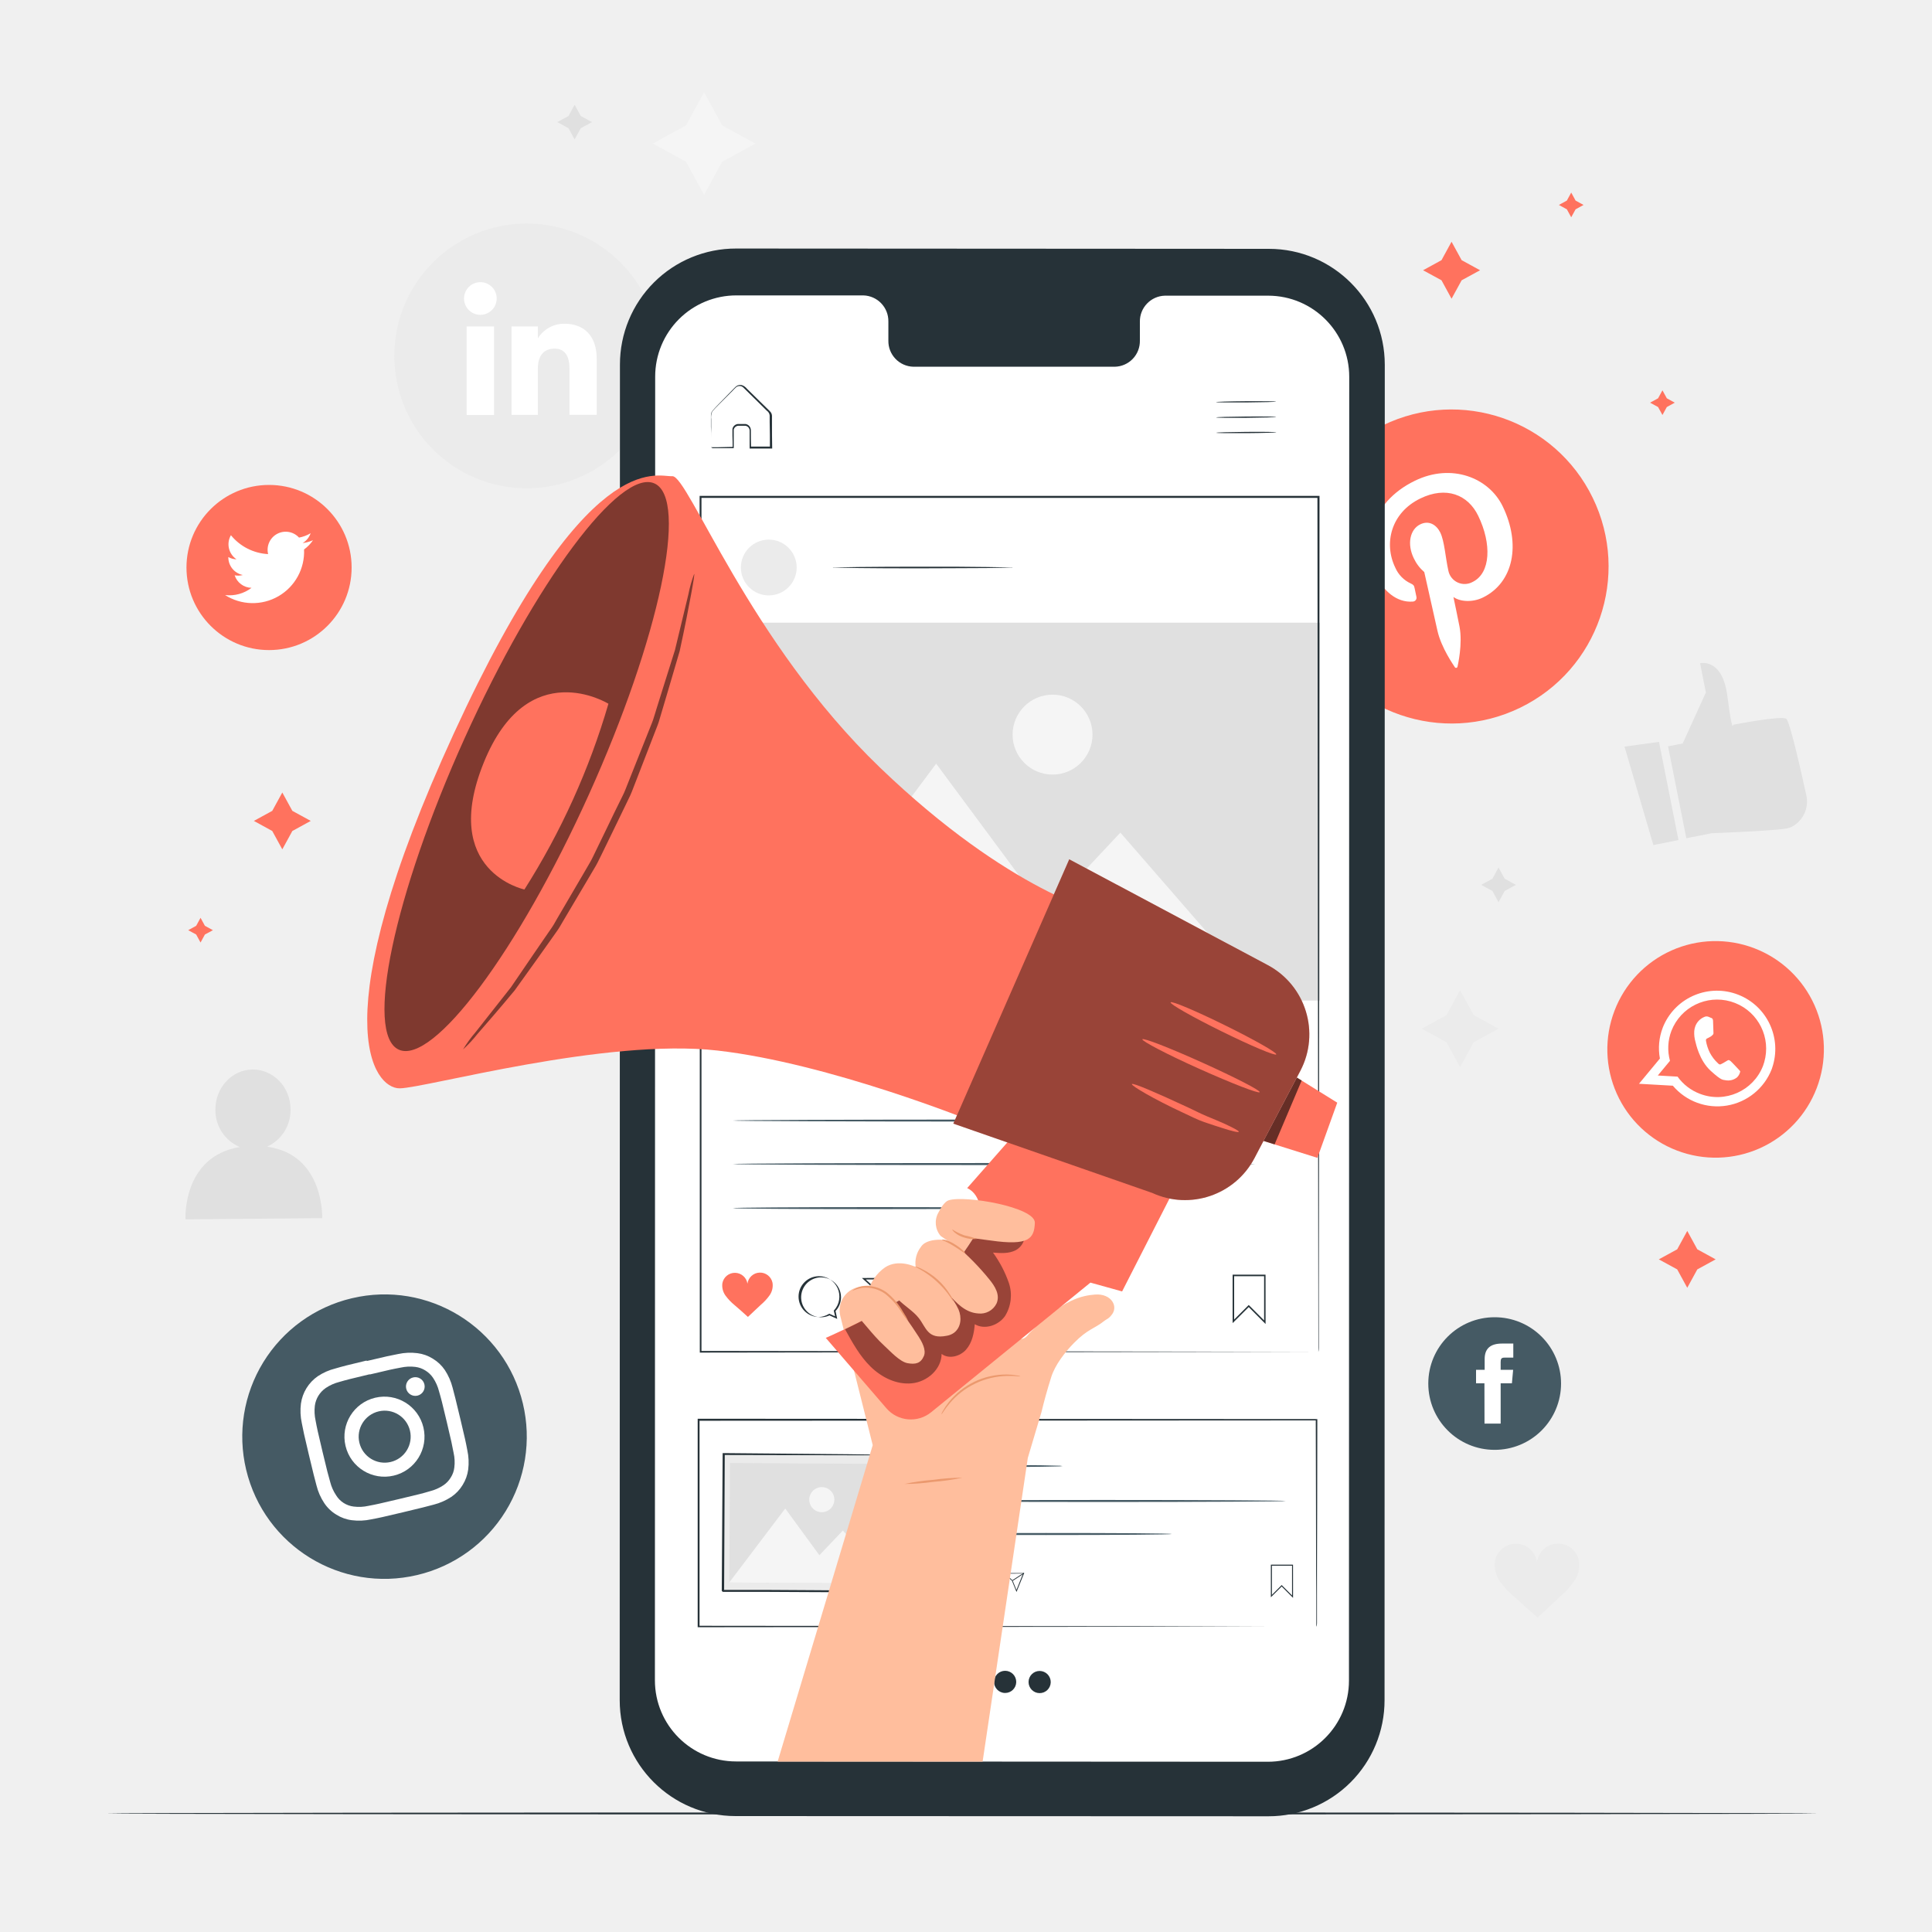
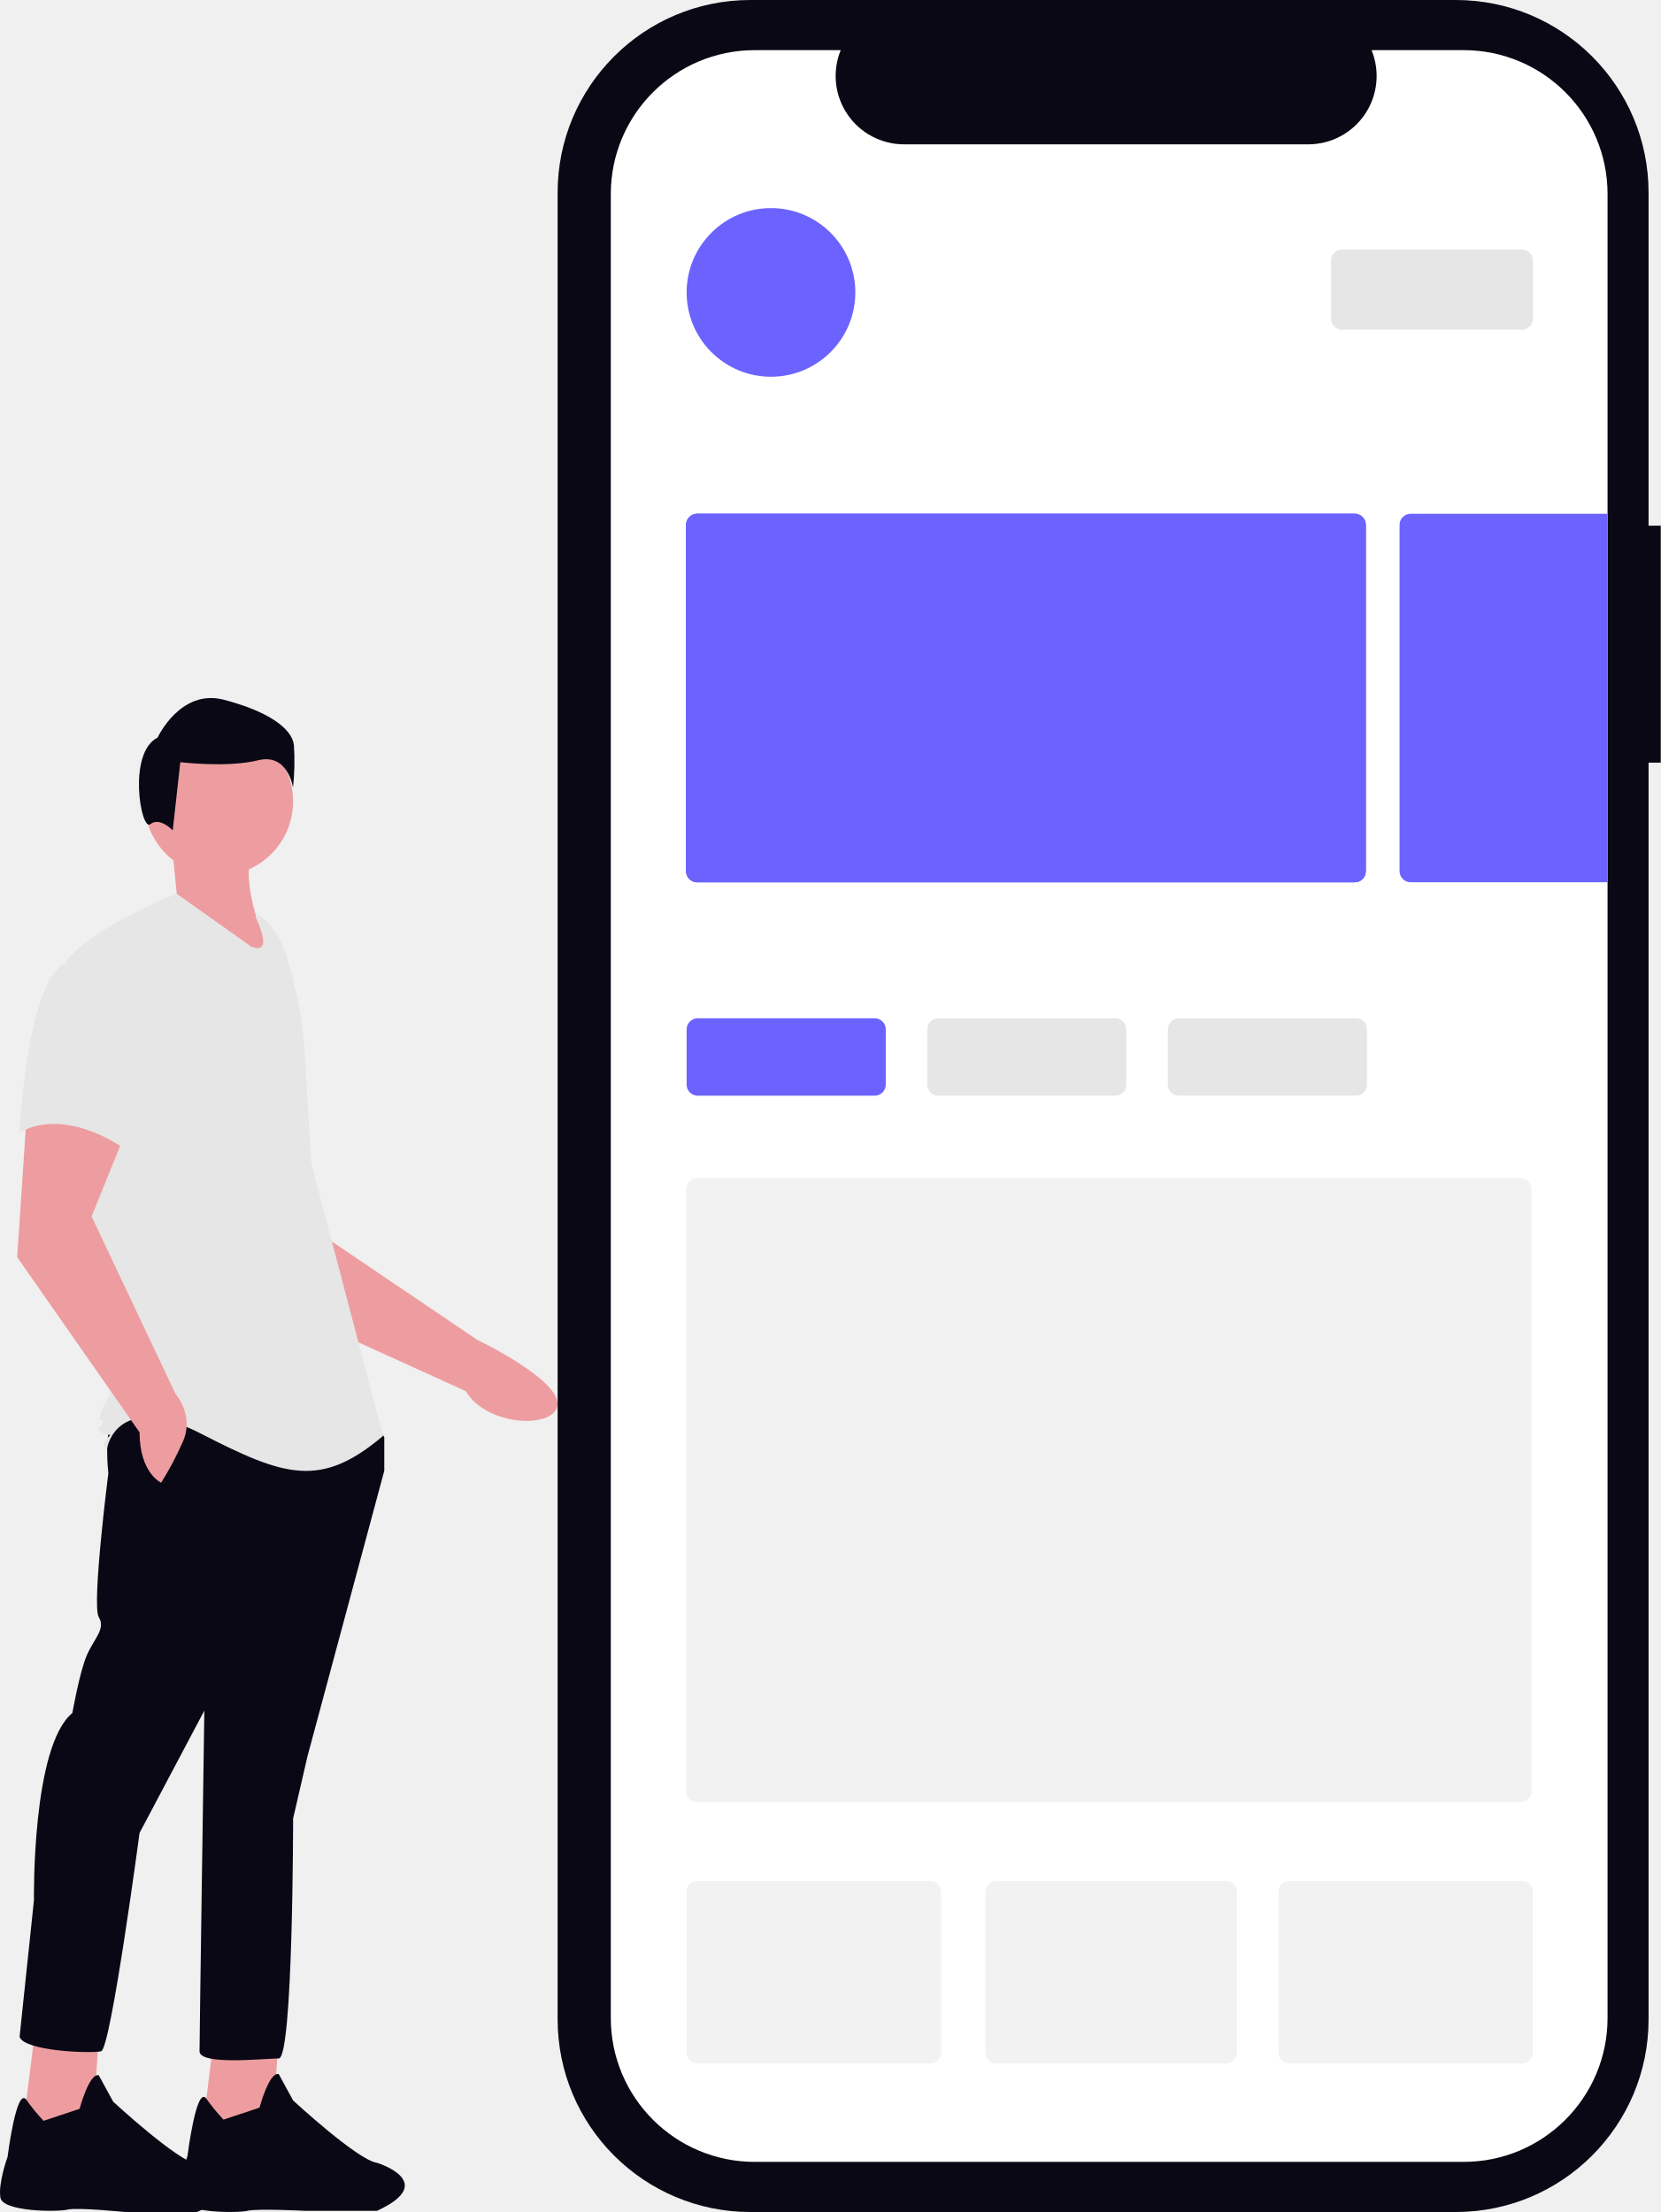
- <svg xmlns="http://www.w3.org/2000/svg" viewBox="0 0 500 500">
-   <g id="freepik--background-complete--inject-5">
-     <path d="M136.31,126.37h0a34.26,34.26,0,0,1-34.26-34.26h0a34.26,34.26,0,0,1,34.26-34.26h0a34.26,34.26,0,0,1,34.26,34.26h0A34.26,34.26,0,0,1,136.31,126.37Z" style="fill:#ebebeb" />
-     <rect x="120.77" y="84.48" width="7.09" height="22.91" style="fill:#fff" />
-     <path d="M124.28,81.48a4.23,4.23,0,1,0-4.19-4.23A4.22,4.22,0,0,0,124.28,81.48Z" style="fill:#fff" />
-     <path d="M139.2,95.36c0-3.22,1.48-5.14,4.32-5.14,2.6,0,3.86,1.84,3.86,5.14v12h7.05V92.88c0-6.14-3.47-9.1-8.33-9.1a8,8,0,0,0-6.9,3.78V84.48h-6.81v22.9h6.81Z" style="fill:#fff" />
-     <polygon points="182.22 23.89 186.91 32.46 195.49 37.16 186.91 41.85 182.22 50.42 177.53 41.85 168.95 37.16 177.53 32.46 182.22 23.89" style="fill:#f5f5f5" />
-     <polygon points="377.87 256.27 381.39 262.71 387.82 266.22 381.39 269.74 377.87 276.18 374.35 269.74 367.92 266.22 374.35 262.71 377.87 256.27" style="fill:#ebebeb" />
-     <polygon points="387.82 224.51 389.41 227.41 392.31 229 389.41 230.59 387.82 233.49 386.24 230.59 383.33 229 386.24 227.41 387.82 224.51" style="fill:#e0e0e0" />
-     <polygon points="148.71 27.11 150.3 30.02 153.2 31.6 150.3 33.19 148.71 36.09 147.13 33.19 144.22 31.6 147.13 30.02 148.71 27.11" style="fill:#e0e0e0" />
-     <path d="M69.13,296.76a10.39,10.39,0,0,0,6.06-9.68c0-5.73-4.45-10.33-9.82-10.29s-9.68,4.73-9.63,10.46a10.34,10.34,0,0,0,6.32,9.6C47.12,299.3,48,315.56,48,315.56l35.39-.3S84,298.81,69.13,296.76Z" style="fill:#e0e0e0" />
-     <path d="M408.64,403.94a5.51,5.51,0,0,0-10.87.32A5.51,5.51,0,0,0,386.9,404a7.43,7.43,0,0,0,1.34,5.37,21.83,21.83,0,0,0,3.88,4.1c2,1.77,3.81,3.42,5.79,5.18,2-1.78,3.63-3.45,5.59-5.23a21.59,21.59,0,0,0,3.85-4.14A7.45,7.45,0,0,0,408.64,403.94Z" style="fill:#ebebeb" />
-     <path d="M431.69,193.15l3.79-.75,6-13.18-1.5-7.57s5.79-1.52,7.07,8.53,1.52,7.38,1.52,7.38,12.45-2.42,13.7-1.55c.91.64,3.7,12.94,5.16,19.62a7.39,7.39,0,0,1-3.69,8.33,5.19,5.19,0,0,1-1.31.44c-3.1.62-19.46,1.24-19.46,1.24l-6.55,1.3Z" style="fill:#e0e0e0" />
-     <polygon points="420.42 193.22 427.89 218.7 434.39 217.41 429.35 192 420.42 193.22" style="fill:#e0e0e0" />
-   </g>
-   <g id="freepik--Floor--inject-5">
-     <path d="M470.47,469.32c0,.15-99.17.26-221.47.26s-221.5-.11-221.5-.26,99.15-.26,221.5-.26S470.47,469.18,470.47,469.32Z" style="fill:#263238" />
-   </g>
-   <g id="freepik--Icons--inject-5">
-     <path d="M393.43,183.15h0a40.64,40.64,0,0,1-54.31-18.77h0a40.64,40.64,0,0,1,18.77-54.31h0a40.63,40.63,0,0,1,54.31,18.77h0A40.63,40.63,0,0,1,393.43,183.15Z" style="fill:#FF725E" />
-     <path d="M365.62,155.69a1,1,0,0,0,.95-1.23c-.1-.49-.37-1.73-.47-2.24-.14-.71-.31-.9-1-1.22a8,8,0,0,1-4-4.09c-3.06-6.3-1.09-14.23,6.47-17.9,6.69-3.26,12.36-1,15,4.5,3.49,7.19,3.26,14.8-1.46,17.1a4.29,4.29,0,0,1-6.27-2.89c-.78-3.52-1-7.63-2.1-9.91-1-2-2.92-3.21-5.18-2.11-2.67,1.3-3.47,5.1-1.67,8.79a10.68,10.68,0,0,0,2.71,3.56s2.9,12.88,3.4,15.14c1,4.49,4.22,9,4.53,9.51a.38.38,0,0,0,.67-.15c.09-.44,1.36-5.9.53-10.34-.23-1.26-1.58-7.71-1.58-7.71,1.67,1.23,4.91,1.46,7.6.15,8-3.9,9.9-13.85,5.14-23.63-3.59-7.39-13.21-11.23-22.72-6.6-11.85,5.76-13.69,17.15-10.25,24.23C358,152.94,361.45,156,365.62,155.69Z" style="fill:#fff" />
-     <path d="M434,297.76h0a28,28,0,0,1-16.17-36.18h0A28,28,0,0,1,454,245.4h0a28,28,0,0,1,16.17,36.18h0A28,28,0,0,1,434,297.76Z" style="fill:#FF725E" />
-     <path d="M458.64,276.34a15.09,15.09,0,0,0-28.07-11c-.09.2-.17.41-.25.61a14.82,14.82,0,0,0-.74,8l-5.41,6.53,8.76.5a15.09,15.09,0,0,0,25.58-4.26A3.62,3.62,0,0,0,458.64,276.34Zm-18.72,6.73a12.6,12.6,0,0,1-5.77-4.44l-5.11-.29,3.15-3.8a12.47,12.47,0,0,1,.37-7.76c.15-.38.32-.76.5-1.12a12.69,12.69,0,0,1,23.52,9.24c-.09.32-.19.63-.31.94A12.65,12.65,0,0,1,439.92,283.07Z" style="fill:#fff;fill-rule:evenodd" />
-     <path d="M449.8,276.6c-.29-.3-1.66-1.78-1.94-2s-.48-.38-.84-.12-1.33.77-1.61.92-.5.1-.78-.2a10.09,10.09,0,0,1-2.13-2.77,11,11,0,0,1-1-3.1c-.06-.42.18-.54.42-.64s.5-.27.75-.4l.19-.12a3.53,3.53,0,0,0,.37-.33.65.65,0,0,0,.21-.61c0-.2-.07-2.16-.1-2.95s-.36-.79-.56-.87-.42-.2-.65-.28a1.37,1.37,0,0,0-1.09.07,4.16,4.16,0,0,0-2.3,2.41,4.66,4.66,0,0,0-.27,1.23,8.26,8.26,0,0,0,.33,2.85c.09.29.94,4.71,3.92,7.43s3.17,2.26,3.83,2.44a3.67,3.67,0,0,0,3-.74,3,3,0,0,0,.83-1.55C450.27,277.08,450.08,276.9,449.8,276.6Z" style="fill:#fff;fill-rule:evenodd" />
-     <path d="M69.63,168.24h0a21.37,21.37,0,0,1-21.37-21.37h0A21.37,21.37,0,0,1,69.63,125.5h0A21.37,21.37,0,0,1,91,146.87h0A21.37,21.37,0,0,1,69.63,168.24Z" style="fill:#FF725E" />
-     <path d="M58.25,154a13.3,13.3,0,0,0,20.44-11.8A9.58,9.58,0,0,0,81,139.81a9.65,9.65,0,0,1-2.69.74A4.7,4.7,0,0,0,80.39,138a9.14,9.14,0,0,1-3,1.13,4.68,4.68,0,0,0-8,4.27,13.29,13.29,0,0,1-9.63-4.89,4.69,4.69,0,0,0,1.45,6.24,4.6,4.6,0,0,1-2.12-.58,4.68,4.68,0,0,0,3.75,4.64,4.67,4.67,0,0,1-2.11.08,4.68,4.68,0,0,0,4.36,3.24A9.39,9.39,0,0,1,58.25,154Z" style="fill:#fff" />
-     <path d="M108,407.61h0A36.8,36.8,0,0,1,63.7,380.34h0A36.8,36.8,0,0,1,91,336h0a36.8,36.8,0,0,1,44.33,27.27h0A36.8,36.8,0,0,1,108,407.61Z" style="fill:#455a64" />
-     <path d="M95.67,355.72c5.24-1.25,5.87-1.38,8-1.78a11.18,11.18,0,0,1,3.8-.19,6.29,6.29,0,0,1,2.61.93,6.43,6.43,0,0,1,2,1.91,11.22,11.22,0,0,1,1.54,3.48c.59,2.05.76,2.67,2,7.91s1.37,5.87,1.77,8a10.92,10.92,0,0,1,.19,3.8,6,6,0,0,1-.93,2.61,6.29,6.29,0,0,1-1.9,2,11.31,11.31,0,0,1-3.49,1.54c-2,.59-2.66.76-7.9,2s-5.87,1.38-8,1.78a11,11,0,0,1-3.81.19,6.2,6.2,0,0,1-2.61-.93A6.08,6.08,0,0,1,87,387a11.06,11.06,0,0,1-1.55-3.48c-.58-2.05-.75-2.66-2-7.9s-1.38-5.87-1.78-8a11.52,11.52,0,0,1-.19-3.81,6.64,6.64,0,0,1,2.84-4.61,11.17,11.17,0,0,1,3.48-1.55c2-.58,2.67-.75,7.91-2m-.84-3.54c-5.33,1.27-6,1.45-8.07,2.05a14.62,14.62,0,0,0-4.55,2,10.36,10.36,0,0,0-4.37,7.1,14.85,14.85,0,0,0,.22,5c.41,2.11.54,2.79,1.81,8.12s1.45,6,2,8.06a14.51,14.51,0,0,0,2,4.55A9.91,9.91,0,0,0,87.06,392a9.8,9.8,0,0,0,4,1.43,14.79,14.79,0,0,0,5-.22c2.11-.4,2.79-.54,8.12-1.81s6-1.45,8.06-2a15,15,0,0,0,4.55-2,9.91,9.91,0,0,0,2.94-3.09,10.07,10.07,0,0,0,1.44-4,14.84,14.84,0,0,0-.23-5c-.4-2.12-.54-2.79-1.81-8.12s-1.45-6-2-8.07a15.1,15.1,0,0,0-2-4.55,9.88,9.88,0,0,0-3.09-2.93,9.73,9.73,0,0,0-4-1.44,14.79,14.79,0,0,0-5,.22c-2.12.41-2.79.54-8.12,1.81" style="fill:#fff" />
-     <path d="M97.1,361.73a10.36,10.36,0,1,0,12.48,7.68,10.37,10.37,0,0,0-12.48-7.68m4,16.63a6.73,6.73,0,1,1,5-8.11,6.73,6.73,0,0,1-5,8.11" style="fill:#fff" />
-     <path d="M109.84,358.28a2.42,2.42,0,1,1-2.92-1.8,2.41,2.41,0,0,1,2.92,1.8" style="fill:#fff" />
-     <path d="M386.81,375.22h0a17.16,17.16,0,0,1-17.17-17.16h0a17.16,17.16,0,0,1,17.17-17.16h0A17.16,17.16,0,0,1,404,358.06h0A17.16,17.16,0,0,1,386.81,375.22Z" style="fill:#455a64" />
-     <path d="M384.19,368.43h4.18V358h2.91l.32-3.5h-3.23v-2c0-.82.17-1.15,1-1.15h2.27v-3.64h-2.9c-3.11,0-4.51,1.37-4.51,4v2.8H382V358h2.17Z" style="fill:#fff" />
-   </g>
-   <g id="freepik--Device--inject-5">
-     <path d="M328.27,470.05,190.38,470a30,30,0,0,1-30-30l.06-345.68a30,30,0,0,1,30.06-30l137.88.08a30,30,0,0,1,30,30L358.32,440A30,30,0,0,1,328.27,470.05Z" style="fill:#263238" />
-     <path d="M328.23,76.52l-26.74,0A6.65,6.65,0,0,0,295,83.28v4.85a6.63,6.63,0,0,1-6.49,6.78l-52.11,0a6.64,6.64,0,0,1-6.49-6.79V83.24a6.66,6.66,0,0,0-6.49-6.79H214l-23.39,0a21,21,0,0,0-21.05,21l-.07,337.41a21,21,0,0,0,21,21l137.62.08a21,21,0,0,0,21-21l.07-337.42A21,21,0,0,0,328.23,76.52Z" style="fill:#fff" />
-     <path d="M330.24,103.93c0,.09-3.48.19-7.76.22s-7.77,0-7.77-.09,3.47-.2,7.76-.23S330.24,103.84,330.24,103.93Z" style="fill:#263238" />
-     <path d="M330.27,107.9c0,.09-3.47.19-7.76.23s-7.77,0-7.77-.1,3.48-.19,7.77-.23S330.27,107.81,330.27,107.9Z" style="fill:#263238" />
-     <path d="M330.31,111.87c0,.09-3.48.2-7.77.23s-7.76,0-7.77-.1,3.48-.19,7.77-.23S330.31,111.78,330.31,111.87Z" style="fill:#263238" />
-     <path d="M184,115.75l.41,0,1.13,0,4.18-.1-.12.11c0-.92,0-1.93-.05-3,0-.56,0-1.09,0-1.74a1.61,1.61,0,0,1,1.4-1.29c.68,0,1.27,0,2,0a1.63,1.63,0,0,1,1.37,1.61c0,1.42,0,2.89.05,4.42l-.19-.19,5.27,0-.2.2c0-2.12,0-4.32-.06-6.57,0-.56,0-1.11,0-1.67a1.67,1.67,0,0,0-.74-1.24l-2.3-2.28-2.23-2.19-1.07-1.06c-.37-.36-.66-.73-1.09-.82a1.43,1.43,0,0,0-1.21.23c-.32.27-.66.65-1,1l-1.9,1.91c-1.19,1.23-2.43,2.36-3.33,3.43a3.76,3.76,0,0,0-.26,2c0,.65,0,1.27,0,1.85,0,1.14,0,2.14,0,3s0,1.39,0,1.91a5.54,5.54,0,0,1,0,.69,5.69,5.69,0,0,1,0-.63c0-.51,0-1.14,0-1.89s0-1.87-.07-3c0-.6,0-1.23,0-1.9,0-.34,0-.68,0-1a2.18,2.18,0,0,1,.29-1.1c1-1.19,2.14-2.25,3.34-3.52l1.88-1.93c.34-.33.61-.66,1-1a1.79,1.79,0,0,1,1.53-.31,2.93,2.93,0,0,1,1.27.91l1.08,1.06,2.23,2.19,2.31,2.26a4.61,4.61,0,0,1,.59.64,1.73,1.73,0,0,1,.28.89c0,.56,0,1.12,0,1.68,0,2.25,0,4.45.05,6.57v.2h-.2l-5.27,0H194v-.19c0-1.53,0-3,0-4.42a1.27,1.27,0,0,0-1.06-1.28c-.61,0-1.33,0-1.92,0a1.29,1.29,0,0,0-1.13,1c0,.53,0,1.14,0,1.68,0,1.09,0,2.11,0,3v.12h-.12l-4.25,0-1.11,0A2.29,2.29,0,0,1,184,115.75Z" style="fill:#263238" />
-     <path d="M275,379.41a8.36,8.36,0,0,1-1.45.1l-3.94.08c-3.32.05-7.92.08-13,.08s-9.68,0-13-.08l-3.94-.08a8.5,8.5,0,0,1-1.45-.1,7.36,7.36,0,0,1,1.45-.1l3.94-.09c3.32,0,7.92-.07,13-.07s9.67,0,13,.07l3.94.09A7.25,7.25,0,0,1,275,379.41Z" style="fill:#455a64" />
-     <path d="M332.77,388.45c0,.15-21.17.26-47.28.26s-47.28-.11-47.28-.26,21.17-.26,47.28-.26S332.77,388.31,332.77,388.45Z" style="fill:#455a64" />
-     <path d="M303.22,397c0,.15-14.55.26-32.5.26s-32.51-.11-32.51-.26,14.55-.26,32.51-.26S303.22,396.82,303.22,397Z" style="fill:#455a64" />
-     <path d="M334.64,413.53l-2.94-2.95-2.8,2.79,0-8.44h5.73Zm-2.94-3.32.09.09,2.59,2.6v-7.7h-5.21v7.55Z" style="fill:#263238" />
-     <path d="M256.41,412.43l-1-.46a2.65,2.65,0,1,1,.8-.58ZM254,406.81a2.69,2.69,0,0,0,.05,5.37,2.86,2.86,0,0,0,1.29-.41l0,0,.77.34-.18-.75,0,0a2.68,2.68,0,0,0-2-4.49Z" style="fill:#263238" />
-     <path d="M263.07,412l-1.18-2.9-2.23-2,5.4,0Zm-2.91-4.73,1.9,1.74,1,2.47,1.7-4.25Z" style="fill:#263238" />
-     <rect x="261.78" y="407.95" width="3.52" height="0.2" transform="translate(-179.91 209.78) rotate(-33.05)" style="fill:#263238" />
-     <path d="M247.9,407.66a1.67,1.67,0,0,0-3.29.11,1.67,1.67,0,0,0-3.3-.06,2.27,2.27,0,0,0,.41,1.63,6.6,6.6,0,0,0,1.18,1.24c.61.53,1.16,1,1.76,1.56.6-.54,1.1-1.05,1.7-1.59a6.6,6.6,0,0,0,1.16-1.26A2.22,2.22,0,0,0,247.9,407.66Z" style="fill:#FF725E" />
-     <path d="M340.66,421s0-.33,0-.94,0-1.54,0-2.74c0-2.41,0-6-.05-10.56,0-9.19-.05-22.56-.09-39.33l.17.17-159.91.09h0l.26-.26c0,18.62,0,36.67,0,53.57l-.25-.25,114.43.11,33.4.07,9,0h2.32l.8,0h-.77l-2.29,0-8.91,0-33.35.07-114.6.12h-.26V421c0-16.9,0-34.95,0-53.57v-.26h.28l159.91.09h.17v.17c0,16.81-.07,30.22-.09,39.44,0,4.58,0,8.11,0,10.52,0,1.18,0,2.08,0,2.7S340.66,421,340.66,421Z" style="fill:#263238" />
-     <rect x="191.73" y="372.05" width="35.42" height="44.3" transform="translate(-185.95 601.39) rotate(-89.67)" style="fill:#ebebeb" />
-     <path d="M231.69,376.62h-.85l-2.42,0h-9.09l-32-.07.24-.23c-.05,10.55-.11,22.63-.17,35.41.05.07-.49-.49-.26-.26h3.05l3,0,6,0,11.5.07,20.74.15-.21.22c.1-10.64.19-19.46.26-25.66,0-3.08.07-5.5.09-7.19,0-.81,0-1.44,0-1.9s0-.67,0-.67,0,.2,0,.62,0,1.07,0,1.87c0,1.67,0,4.08,0,7.14,0,6.23,0,15.1,0,25.79v.21h-.22l-20.74-.08-11.5-.06-6,0-3,0h-3.05l-.27-.27c.09-12.79.16-24.87.23-35.41v-.24h.24l32.1.29,9,.12,2.37,0,.6,0Z" style="fill:#263238" />
-     <rect x="193.93" y="373.61" width="30.96" height="41.19" transform="translate(-185.98 601.36) rotate(-89.67)" style="fill:#e0e0e0" />
-     <polygon points="188.72 409.56 203.22 390.4 212.06 402.49 218.14 396.09 229.91 409.8 188.72 409.56" style="fill:#f5f5f5" />
-     <path d="M215.93,388.12a3.25,3.25,0,1,1-3.23-3.26A3.24,3.24,0,0,1,215.93,388.12Z" style="fill:#f5f5f5" />
-     <path d="M262.09,146.87a1.44,1.44,0,0,1-.48,0l-1.35.05-5,.09c-4.21,0-10,.07-16.46.07s-12.25,0-16.46-.07l-5-.09-1.36-.05a1.34,1.34,0,0,1-.47,0,1.74,1.74,0,0,1,.47-.05l1.36,0,5-.08c4.21-.05,10-.08,16.46-.08s12.25,0,16.46.08l5,.08,1.35,0A1.87,1.87,0,0,1,262.09,146.87Z" style="fill:#263238" />
-     <path d="M327.53,342.65l-4.36-4.38L319,342.42l0-12.54,8.52,0Zm-4.36-4.92.13.13,3.85,3.86,0-11.44h-7.76v11.22Z" style="fill:#263238" />
-     <path d="M216.67,341.33l-2-.91a5.16,5.16,0,1,1,1.57-1.13Zm-4.77-11.05a5.28,5.28,0,0,0,.09,10.56,5.49,5.49,0,0,0,2.54-.8l.09-.05,1.5.67-.34-1.48.07-.07a5.27,5.27,0,0,0-3.95-8.83Z" style="fill:#263238" />
-     <path d="M229.79,340.46l-2.34-5.71-4.38-4,10.64-.08Zm-5.73-9.33,3.74,3.43,2,4.86,3.34-8.36Z" style="fill:#263238" />
-     <rect x="227.24" y="332.52" width="6.92" height="0.39" transform="translate(-144.12 179.64) rotate(-33.05)" style="fill:#263238" />
-     <path d="M199.93,332a3.29,3.29,0,0,0-6.49.21,3.29,3.29,0,0,0-6.49-.11,4.45,4.45,0,0,0,.81,3.2,13.51,13.51,0,0,0,2.33,2.45c1.19,1,2.28,2,3.47,3.07,1.16-1.06,2.16-2.06,3.33-3.13a13.47,13.47,0,0,0,2.29-2.48A4.46,4.46,0,0,0,199.93,332Z" style="fill:#FF725E" />
-     <circle cx="198.96" cy="146.87" r="7.22" style="fill:#ebebeb" />
-     <path d="M324.81,301.25c0,.15-30.26.27-67.58.27s-67.59-.12-67.59-.27,30.26-.26,67.59-.26S324.81,301.11,324.81,301.25Z" style="fill:#455a64" />
-     <path d="M324.81,290c0,.14-30.26.26-67.58.26s-67.59-.12-67.59-.26,30.26-.26,67.59-.26S324.81,289.86,324.81,290Z" style="fill:#455a64" />
-     <path d="M263.21,312.66c0,.14-16.47.26-36.78.26s-36.79-.12-36.79-.26,16.47-.26,36.79-.26S263.21,312.52,263.21,312.66Z" style="fill:#455a64" />
-     <path d="M254.14,435.29a2.88,2.88,0,1,1-2.86-2.93A2.89,2.89,0,0,1,254.14,435.29Z" style="fill:#263238" />
-     <path d="M263,435.33a2.87,2.87,0,1,1-2.86-2.93A2.88,2.88,0,0,1,263,435.33Z" style="fill:#263238" />
-     <path d="M271.93,435.37a2.87,2.87,0,1,1-2.86-2.93A2.89,2.89,0,0,1,271.93,435.37Z" style="fill:#263238" />
-     <rect x="181.69" y="161.15" width="159.93" height="97.8" style="fill:#e0e0e0" />
-     <polygon points="196.46 258.98 242.28 197.64 270.7 236 289.95 215.48 327.72 258.94 196.46 258.98" style="fill:#f5f5f5" />
-     <path d="M282.74,190.11a10.34,10.34,0,1,1-10.34-10.33A10.34,10.34,0,0,1,282.74,190.11Z" style="fill:#f5f5f5" />
-     <path d="M341.19,349.85c0-2.09-.1-90.44-.24-221.24l.24.24-159.91,0h0l.26-.26c0,82.74,0,159.31,0,221.24l-.22-.21,159.93.21-159.93.22h-.21v-.22c0-61.93,0-138.5-.05-221.24v-.26h.28l159.91,0h.24v.23c-.05,65.47-.09,120.8-.12,159.78,0,19.46-.05,34.83-.06,45.35,0,5.24,0,9.27,0,12,0,1.35,0,2.38,0,3.08S341.19,349.85,341.19,349.85Z" style="fill:#263238" />
-   </g>
-   <g id="freepik--Megaphone--inject-5">
-     <path d="M266,377.3l3.54-11.89c.62-2.58,1.44-5.62,2.54-9.09,1-3.12,3.54-6.4,5.86-8.76,3.61-3.67,5.33-3.69,7.75-5.64.22-.14.47-.35.68-.46a3.81,3.81,0,0,0,1.18-1c2.09-2.26.08-5.77-4.17-5.43-3.19.25-8.41,1.16-16.89,9.91-.11.14-.22.25-.32.38-4.45,5.79-8.63-10.73-9.39-16.88a6.43,6.43,0,0,0-8.71-5l-20.66,9.66a9.67,9.67,0,0,0-6,.2,6.16,6.16,0,0,0-3.94,7.29L225.86,374l-24.61,81.9H254.3Z" style="fill:#ffbe9d" />
-     <path d="M306.8,302.08l-16.4,32.14-8.2-2.28L241,365.47a8.34,8.34,0,0,1-11.59-1l-15.7-18.23s31.65-13.63,37.5-24.91-.91-13.85-.91-13.85l14.89-16.92Z" style="fill:#FF725E" />
-     <path d="M285.53,236.44s-24-5.31-57.79-37.79S178.09,123,174,123.24s-22.19-8.17-56.53,66.52-20.81,92-14,91.9,53.22-13.07,82.2-9.78,66.23,18.4,66.23,18.4Z" style="fill:#FF725E" />
-     <path d="M336.52,277.15l-8.19,15.57-3.67,7a20.32,20.32,0,0,1-26.49,9l-51.45-17.93,30-68.4,51.4,27.39A20.32,20.32,0,0,1,336.52,277.15Z" style="fill:#FF725E" />
-     <g style="opacity:0.4">
-       <path d="M336.52,277.15l-8.19,15.57-3.67,7a20.32,20.32,0,0,1-26.49,9l-51.45-17.93,30-68.4,51.4,27.39A20.32,20.32,0,0,1,336.52,277.15Z" />
+ <svg xmlns="http://www.w3.org/2000/svg" width="600.517" height="799.963" viewBox="0 0 600.517 799.963" role="img" artist="Katerina Limpitsouni" source="https://undraw.co/">
+   <g transform="translate(-747.098 -126.745)">
+     <g transform="translate(747.098 379.185)">
+       <path d="M802.988,365.29l23.524,46.568,70.323,31.973c7.511,12.693,31.378,13.665,33.114,5.461,1.948-9.208-28.985-24.029-28.985-24.029l-58.827-39.789-5.147-34.254Z" transform="translate(-728.409 -193.171)" fill="#ed9da0" />
+       <path d="M730.271,464.215l-4.338,34.7,25.161,1.736,2.6-36.438Z" transform="translate(-652.917 20.404)" fill="#ed9da0" />
+       <path d="M869.811,681.552a68.131,68.131,0,0,1-6.209-7.592C860,668.97,856.8,694.566,856.8,694.566s-3.471,10.411-2.6,15.617,20.821,5.206,24.293,4.341,20.821,0,20.821,0h26.028c22.558-10.411,0-17.352,0-17.352-6.941-.868-30.365-22.558-30.365-22.558l-5.206-9.543c-3.47-.868-6.941,12.146-6.941,12.146Z" transform="translate(-788.989 -167.435)" fill="#090814" />
+       <path d="M790.413,464.616l-4.341,34.7,25.161,1.736,2.6-36.44Z" transform="translate(-778.13 20.437)" fill="#ed9da0" />
+       <path d="M929.947,681.954a68.2,68.2,0,0,1-6.209-7.592c-3.606-4.99-6.805,20.606-6.805,20.606s-3.47,9.544-2.6,14.749,20.821,5.2,24.293,4.341,20.821.868,20.821.868h26.028c22.558-10.411,0-17.352,0-17.352-6.941-.868-30.365-22.558-30.365-22.558l-5.206-9.543c-3.47-.868-6.941,12.146-6.941,12.146Z" transform="translate(-914.191 -167.402)" fill="#090814" />
+       <path d="M894.753,446.716c-3.471,4.341-1.735,19.087-1.735,19.087s-6.073,47.717-3.47,52.055-1.735,7.808-4.341,13.882S880,552.561,880,552.561c-14.749,12.146-13.882,67.672-13.882,67.672l-5.2,49.452c1.735,5.206,26.028,6.073,29.5,5.206s13.882-78.951,13.882-78.951l23.424-44.247s-1.735,117.991-1.735,123.2,23.424,2.6,28.63,2.6,5.206-86.759,5.206-86.759l5.206-22.556,27.763-103.242v-12.15l-4.341-6.073S898.223,442.378,894.753,446.716Z" transform="translate(-853.837 -185.499)" fill="#090814" />
+       <path d="M931.356,251.326c-5.451,12.14-2.224,29.1,8.682,47.717L895.79,278.222l6.941-6.073L901,254.8Z" transform="translate(-838.82 -201.366)" fill="#ed9da0" />
+       <circle cx="26.896" cy="26.896" r="26.896" transform="translate(52.191 10.486)" fill="#ed9da0" />
+       <path d="M929.863,277.511c5.794,3.445,9.26,9.774,11.25,16.215a153.667,153.667,0,0,1,6.6,36.711l2.1,37.3,26.028,98.906c-22.556,19.087-35.566,14.749-65.936-.868s-33.837,5.209-33.837,5.209-2.6-.868,0-3.47,0,0-2.6-2.6,0,0,.868-2.6,0-.868-.868-1.735,3.47-8.682,3.47-8.682L870,386.825l-8.682-91.963c10.411-13.014,39.907-24.293,39.907-24.293l26.9,19.087c8.682,3.47,1.735-10.411,1.735-10.411Z" transform="translate(-837.325 -199.788)" fill="#e6e6e6" />
+       <path d="M930.418,343.937l-3.47,52.055L971.2,459.326c0,14.749,7.808,18.22,7.808,18.22a114.681,114.681,0,0,0,7.808-14.749c4.341-9.544-2.6-17.352-2.6-17.352l-30.365-64.2,13.014-32.1Z" transform="translate(-920.735 -193.771)" fill="#ed9da0" />
+       <path d="M954.811,293.557c-14.749,5.206-17.352,61.6-17.352,61.6,17.352-9.544,38.173,6.073,38.173,6.073s4.341-14.749,9.544-33.835a33.157,33.157,0,0,0-6.941-31.234S969.565,288.353,954.811,293.557Z" transform="translate(-930.385 -198.048)" fill="#e6e6e6" />
+       <path d="M895.049,250.774c3.424-2.739,8.095,2.24,8.095,2.24l2.739-24.653s17.119,2.054,28.076-.685,12.668,9.929,12.668,9.929a87.942,87.942,0,0,0,.343-15.4c-.685-6.161-9.588-12.322-25.337-16.435s-23.966,13.7-23.966,13.7C886.714,224.938,891.625,253.514,895.049,250.774Z" transform="translate(-840.686 -205.153)" fill="#090814" />
    </g>
-     <path d="M120.21,191.12c-18.27,40.46-25.88,76.52-17,80.53s30.91-25.53,49.18-66,25.88-76.51,17-80.53S138.48,150.66,120.21,191.12Z" style="fill:#FF725E" />
-     <g style="opacity:0.5">
-       <path d="M120.21,191.12c-18.27,40.46-25.88,76.52-17,80.53s30.91-25.53,49.18-66,25.88-76.51,17-80.53S138.48,150.66,120.21,191.12Z" />
+     <g transform="translate(948.728 126.745)">
+       <path d="M665.247,269.294h-4.4V148.882A69.692,69.692,0,0,0,591.156,79.19h-255.1a69.692,69.692,0,0,0-69.692,69.692V809.461a69.692,69.692,0,0,0,69.692,69.692h255.1a69.692,69.692,0,0,0,69.692-69.692V354.994h4.4Z" transform="translate(-266.36 -79.19)" fill="#090814" />
+       <path d="M592.235,95.686H558.942a24.726,24.726,0,0,1-22.9,34.065H389.887a24.726,24.726,0,0,1-22.9-34.065H335.894a52.045,52.045,0,0,0-52.045,52.045V807.345a52.044,52.044,0,0,0,52.043,52.044H592.228a52.045,52.045,0,0,0,52.045-52.045V147.731a52.044,52.044,0,0,0-52.039-52.045Z" transform="translate(-264.617 -77.551)" fill="#fff" />
+       <rect width="245.766" height="133.276" rx="4" transform="translate(46.461 185.802)" fill="#6c63ff" />
+       <path d="M4,0H75.2V133.276H4a4,4,0,0,1-4-4V4A4,4,0,0,1,4,0Z" transform="translate(304.453 185.802)" fill="#6c63ff" />
+       <path d="M30.5,0A30.5,30.5,0,1,1,0,30.5,30.5,30.5,0,0,1,30.5,0Z" transform="translate(46.654 75.255)" fill="#6c63ff" />
+       <path d="M4,0H69a4,4,0,0,1,4,4V25a4,4,0,0,1-4,4H4a4,4,0,0,1-4-4V4A4,4,0,0,1,4,0Z" transform="translate(279.654 90.255)" fill="#e6e6e6" />
+       <path d="M4,0H68a4,4,0,0,1,4,4V24a4,4,0,0,1-4,4H4a4,4,0,0,1-4-4V4A4,4,0,0,1,4,0Z" transform="translate(46.654 368.255)" fill="#6c63ff" />
+       <path d="M4,0H68a4,4,0,0,1,4,4V24a4,4,0,0,1-4,4H4a4,4,0,0,1-4-4V4A4,4,0,0,1,4,0Z" transform="translate(133.654 368.255)" fill="#e6e6e6" />
+       <path d="M4,0H68a4,4,0,0,1,4,4V24a4,4,0,0,1-4,4H4a4,4,0,0,1-4-4V4A4,4,0,0,1,4,0Z" transform="translate(220.654 368.255)" fill="#e6e6e6" />
+       <rect width="245.766" height="133.276" rx="4" transform="translate(46.461 185.802)" fill="#6c63ff" />
+       <path d="M4,0H241.766a4,4,0,0,1,4,4V129.276a4,4,0,0,1-4,4H4a4,4,0,0,1-4-4V4A4,4,0,0,1,4,0Z" transform="translate(46.461 185.802)" fill="#6c63ff" />
+       <path d="M4,0H301.678a4,4,0,0,1,4,4V221.679a4,4,0,0,1-4,4H4a4,4,0,0,1-4-4V4A4,4,0,0,1,4,0Z" transform="translate(46.461 426.078)" fill="#f2f2f2" />
+       <path d="M4,0H88a4,4,0,0,1,4,4V62a4,4,0,0,1-4,4H4a4,4,0,0,1-4-4V4A4,4,0,0,1,4,0Z" transform="translate(46.654 680.255)" fill="#f2f2f2" />
+       <path d="M4,0H88a4,4,0,0,1,4,4V62a4,4,0,0,1-4,4H4a4,4,0,0,1-4-4V4A4,4,0,0,1,4,0Z" transform="translate(260.654 680.255)" fill="#f2f2f2" />
+       <path d="M4,0H87a4,4,0,0,1,4,4V62a4,4,0,0,1-4,4H4a4,4,0,0,1-4-4V4A4,4,0,0,1,4,0Z" transform="translate(154.654 680.255)" fill="#f2f2f2" />
    </g>
-     <polygon points="340.94 299.65 326.99 295.27 335.62 278.87 346.08 285.37 340.94 299.65" style="fill:#FF725E" />
-     <g style="opacity:0.6">
-       <polygon points="335.62 278.87 326.99 295.27 329.86 296.17 336.87 279.64 335.62 278.87" />
-     </g>
-     <path d="M326,282.65c-.2.45-7.16-2.25-15.54-6s-15-7.23-14.81-7.68,7.16,2.26,15.55,6.05S326.21,282.2,326,282.65Z" style="fill:#FF725E" />
-     <path d="M330.3,272.88c-.22.44-6.52-2.21-14.07-5.93s-13.49-7.09-13.27-7.54,6.51,2.21,14.06,5.93S330.52,272.43,330.3,272.88Z" style="fill:#FF725E" />
-     <path d="M320.6,292.9c-.07.24-1.73-.14-4.37-1-1.32-.41-2.89-.93-4.62-1.52s-3.5-1.53-5.41-2.4c-7.63-3.54-13.46-7-13.27-7.42s6.46,2.29,14,5.8c1.9.86,3.66,1.8,5.32,2.49s3.15,1.3,4.4,1.86C319.15,291.86,320.67,292.66,320.6,292.9Z" style="fill:#FF725E" />
-     <path d="M157.46,182.13s-20.86-12.94-32.27,15.25,10.53,32.82,10.53,32.82A187.63,187.63,0,0,0,157.46,182.13Z" style="fill:#FF725E" />
-     <g style="opacity:0.5">
-       <path d="M179.65,148.53c.13,0-.17,1.94-.81,5.39s-1.6,8.44-2.94,14.58L173,178.37q-.79,2.65-1.63,5.49l-.85,2.87c-.31,1-.72,1.91-1.08,2.88l-4.71,12.16c-.41,1.06-.83,2.12-1.24,3.19s-1,2.09-1.47,3.15l-3.1,6.4-3.11,6.39c-.53,1-1,2.12-1.57,3.1s-1.17,2-1.74,2.95l-6.65,11.23c-.54.88-1,1.79-1.6,2.63l-1.73,2.45-3.32,4.68-6,8.37c-4,4.83-7.34,8.64-9.64,11.29a32.77,32.77,0,0,1-3.73,4,32.31,32.31,0,0,1,3.2-4.42c2.22-2.83,5.35-6.79,9.19-11.66l5.75-8.43,3.22-4.69c.56-.8,1.12-1.62,1.69-2.45s1-1.74,1.55-2.63L151,226.1l1.71-2.94c.59-1,1-2,1.55-3.08l3.08-6.35c1-2.15,2.07-4.26,3.09-6.35.48-1,1.06-2.06,1.46-3.12l1.25-3.16,4.78-12c.37-1,.79-1.89,1.11-2.85s.59-1.9.88-2.84l1.7-5.43,3.07-9.75,3.47-14.4A32.28,32.28,0,0,1,179.65,148.53Z" />
-     </g>
-     <g style="opacity:0.4">
-       <path d="M218.69,344c1.91,3.46,3.85,7,6.66,9.73S232,358.4,236,358s7.65-3.66,7.69-7.6c1.88,1.41,4.77.65,6.33-1.12s2.07-4.22,2.25-6.57c2.56,1.51,6.12.32,7.83-2.11a10.14,10.14,0,0,0,1-8.56,30.17,30.17,0,0,0-4.11-7.87c2,.16,4.06.3,5.82-.59s3-3.23,1.93-4.91a4.83,4.83,0,0,0-2.87-1.83c-3.09-1-5.25-1.74-8.47-1.37-.74,0,1.29,8.48-18.88,20.06C222.55,342.38,218.69,344,218.69,344Z" />
-     </g>
-     <path d="M264.11,356.2c0,.09-1.35-.17-3.53-.11a20,20,0,0,0-14.82,7.11c-1.41,1.66-2,2.87-2.13,2.82a3.08,3.08,0,0,1,.39-.88,17.51,17.51,0,0,1,1.45-2.18,19,19,0,0,1,15.11-7.24,15.23,15.23,0,0,1,2.6.24A2.73,2.73,0,0,1,264.11,356.2Z" style="fill:#eb996e" />
-     <path d="M220,338.59c3.25,3.12,5.47,6.57,8.88,9.71,1.55,1.43,4,4.13,6,4.49s3.4.09,4.22-1.85c.67-1.57-.53-3.72-1.35-5-2.17-3.41-4.25-6.07-5.87-8.72-.77-1.24.22-1.5.58-.92,1.56,1.62,3.9,3,5.3,4.79,1.92,2.41,2.26,5.62,7.28,4.6a4.38,4.38,0,0,0,1.86-.77c1.89-1.45,2-4,1.18-6a16.32,16.32,0,0,0-2.8-4.22c2.14,2.41,4.47,5,7.87,5.22a4.67,4.67,0,0,0,4.75-2.57c1-2.28-.43-4.49-1.88-6.27a65.68,65.68,0,0,0-8.53-8.72,6.53,6.53,0,0,0-4.14-1.53c-1.76,0-4,.32-5,1.84a6.85,6.85,0,0,0-1.37,5.23s-4.4-2.23-7.94.1a11.26,11.26,0,0,0-4.42,6.36Z" style="fill:#ffbe9d" />
-     <path d="M243.45,319.87a5.28,5.28,0,0,1-.62-6c.75-1.47,1.69-2.9,2.65-3.22,4.19-1.41,22.51,1.76,22.34,5.82s-1.51,6-11.44,4.57c-1.75-.25-4.49-.59-4.49-.59l-2.4,3.6Z" style="fill:#ffbe9d" />
-     <path d="M246.73,336.89a23.89,23.89,0,0,0-10.09-9.15,5.82,5.82,0,0,1,1.94.68,17.41,17.41,0,0,1,7.28,6.6A5.59,5.59,0,0,1,246.73,336.89Z" style="fill:#eb996e" />
-     <path d="M249.81,324.4c-.09.08-1.3-.9-2.95-1.91a21.46,21.46,0,0,0-2.14-1.19c-.57-.26-.95-.33-.94-.41s.43-.12,1.06.07a9.7,9.7,0,0,1,2.3,1.09C248.83,323.08,249.94,324.29,249.81,324.4Z" style="fill:#eb996e" />
-     <path d="M252.89,320.62a7.83,7.83,0,0,1-3.53-.4A6.52,6.52,0,0,1,247.1,319c-.5-.43-.71-.78-.66-.83a15,15,0,0,0,3.07,1.52A26.31,26.31,0,0,1,252.89,320.62Z" style="fill:#eb996e" />
-     <path d="M235.09,341.92a13,13,0,0,1-1.67-2.17,19.43,19.43,0,0,0-4.27-4.86,8.59,8.59,0,0,0-6.06-1.6,10.28,10.28,0,0,0-2.55.81s.18-.21.59-.46a5.58,5.58,0,0,1,1.9-.72,8.54,8.54,0,0,1,6.42,1.55,17.32,17.32,0,0,1,4.28,5.07A16.28,16.28,0,0,1,235.09,341.92Z" style="fill:#eb996e" />
-     <path d="M249.1,382.42a56,56,0,0,1-7.48,1.07,54.22,54.22,0,0,1-7.55.56,56.34,56.34,0,0,1,7.49-1.07A56,56,0,0,1,249.1,382.42Z" style="fill:#eb996e" />
-   </g>
-   <g id="freepik--Stars--inject-5">
-     <polygon points="406.63 49.84 407.76 51.91 409.82 53.04 407.76 54.17 406.63 56.23 405.5 54.17 403.44 53.04 405.5 51.91 406.63 49.84" style="fill:#FF725E" />
-     <polygon points="430.24 101.01 431.37 103.08 433.43 104.21 431.37 105.34 430.24 107.4 429.11 105.34 427.04 104.21 429.11 103.08 430.24 101.01" style="fill:#FF725E" />
-     <polygon points="51.9 237.53 53.03 239.6 55.1 240.73 53.03 241.85 51.9 243.92 50.77 241.85 48.71 240.73 50.77 239.6 51.9 237.53" style="fill:#FF725E" />
-     <polygon points="375.66 62.56 378.27 67.33 383.04 69.94 378.27 72.54 375.66 77.31 373.06 72.54 368.29 69.94 373.06 67.33 375.66 62.56" style="fill:#FF725E" />
-     <polygon points="73.06 205.1 75.66 209.85 80.42 212.45 75.66 215.06 73.06 219.81 70.46 215.06 65.7 212.45 70.46 209.85 73.06 205.1" style="fill:#FF725E" />
-     <polygon points="436.66 318.56 439.26 323.32 444.01 325.92 439.26 328.52 436.66 333.28 434.06 328.52 429.3 325.92 434.06 323.32 436.66 318.56" style="fill:#FF725E" />
  </g>
</svg>
